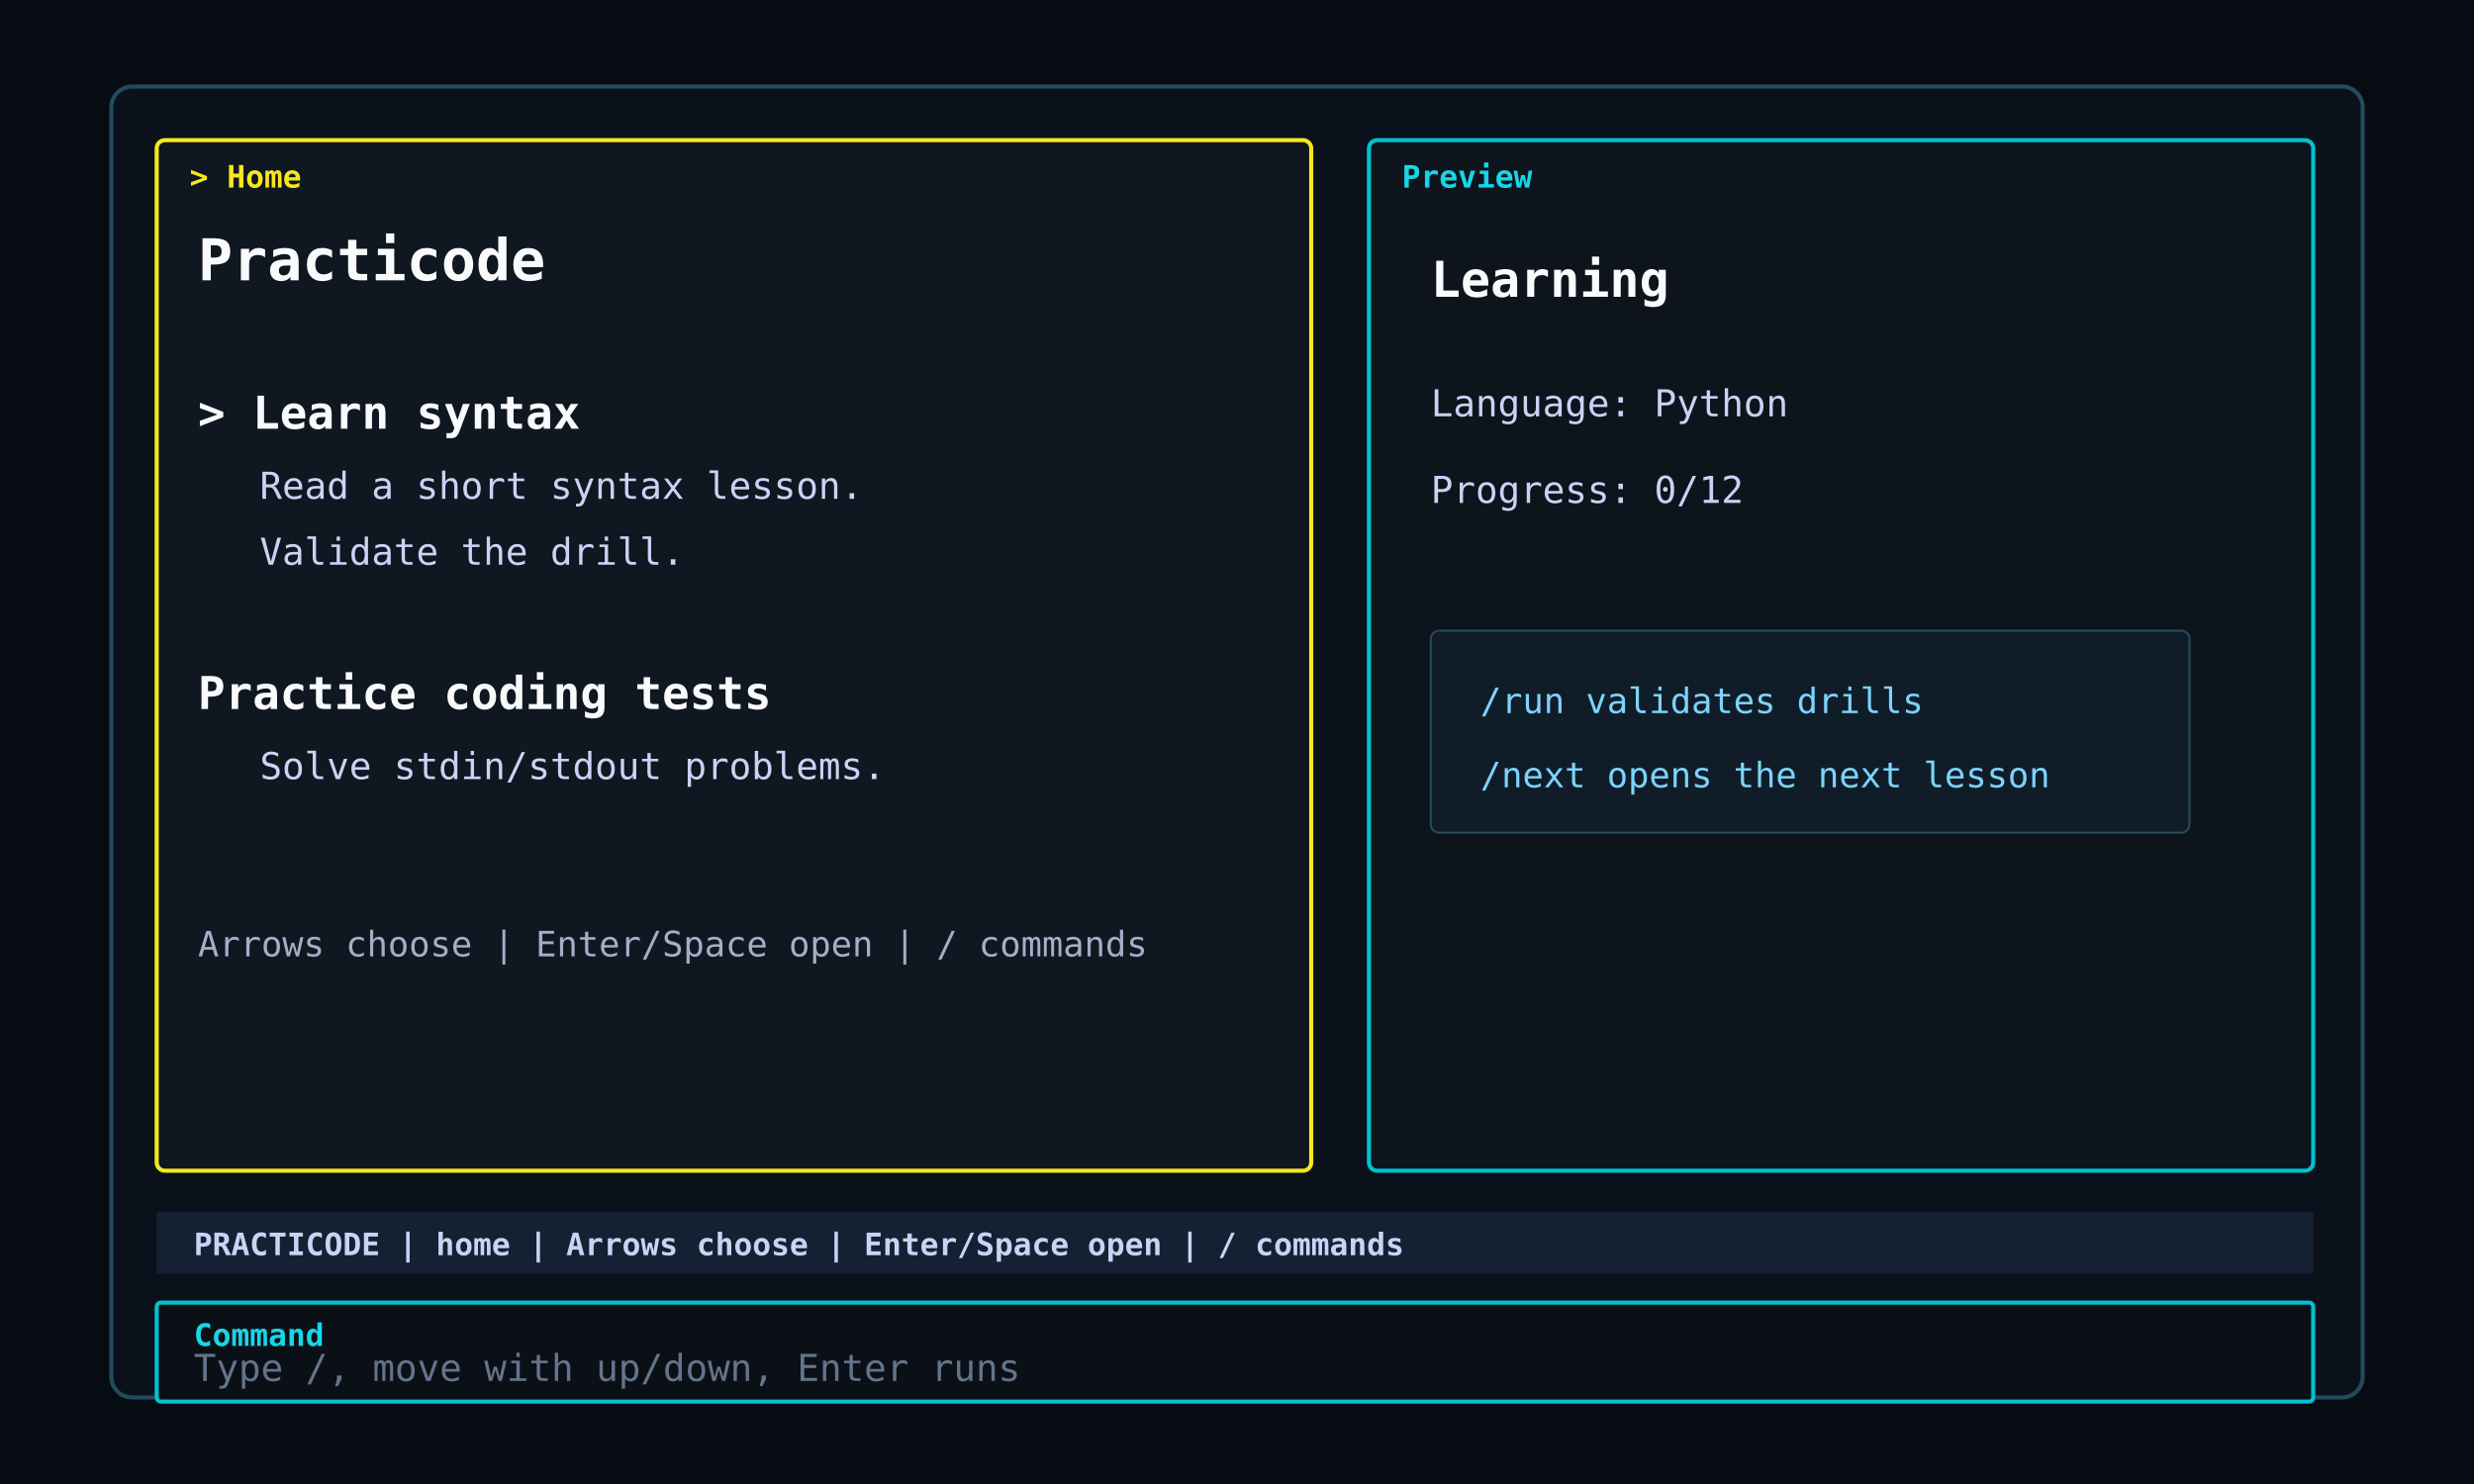
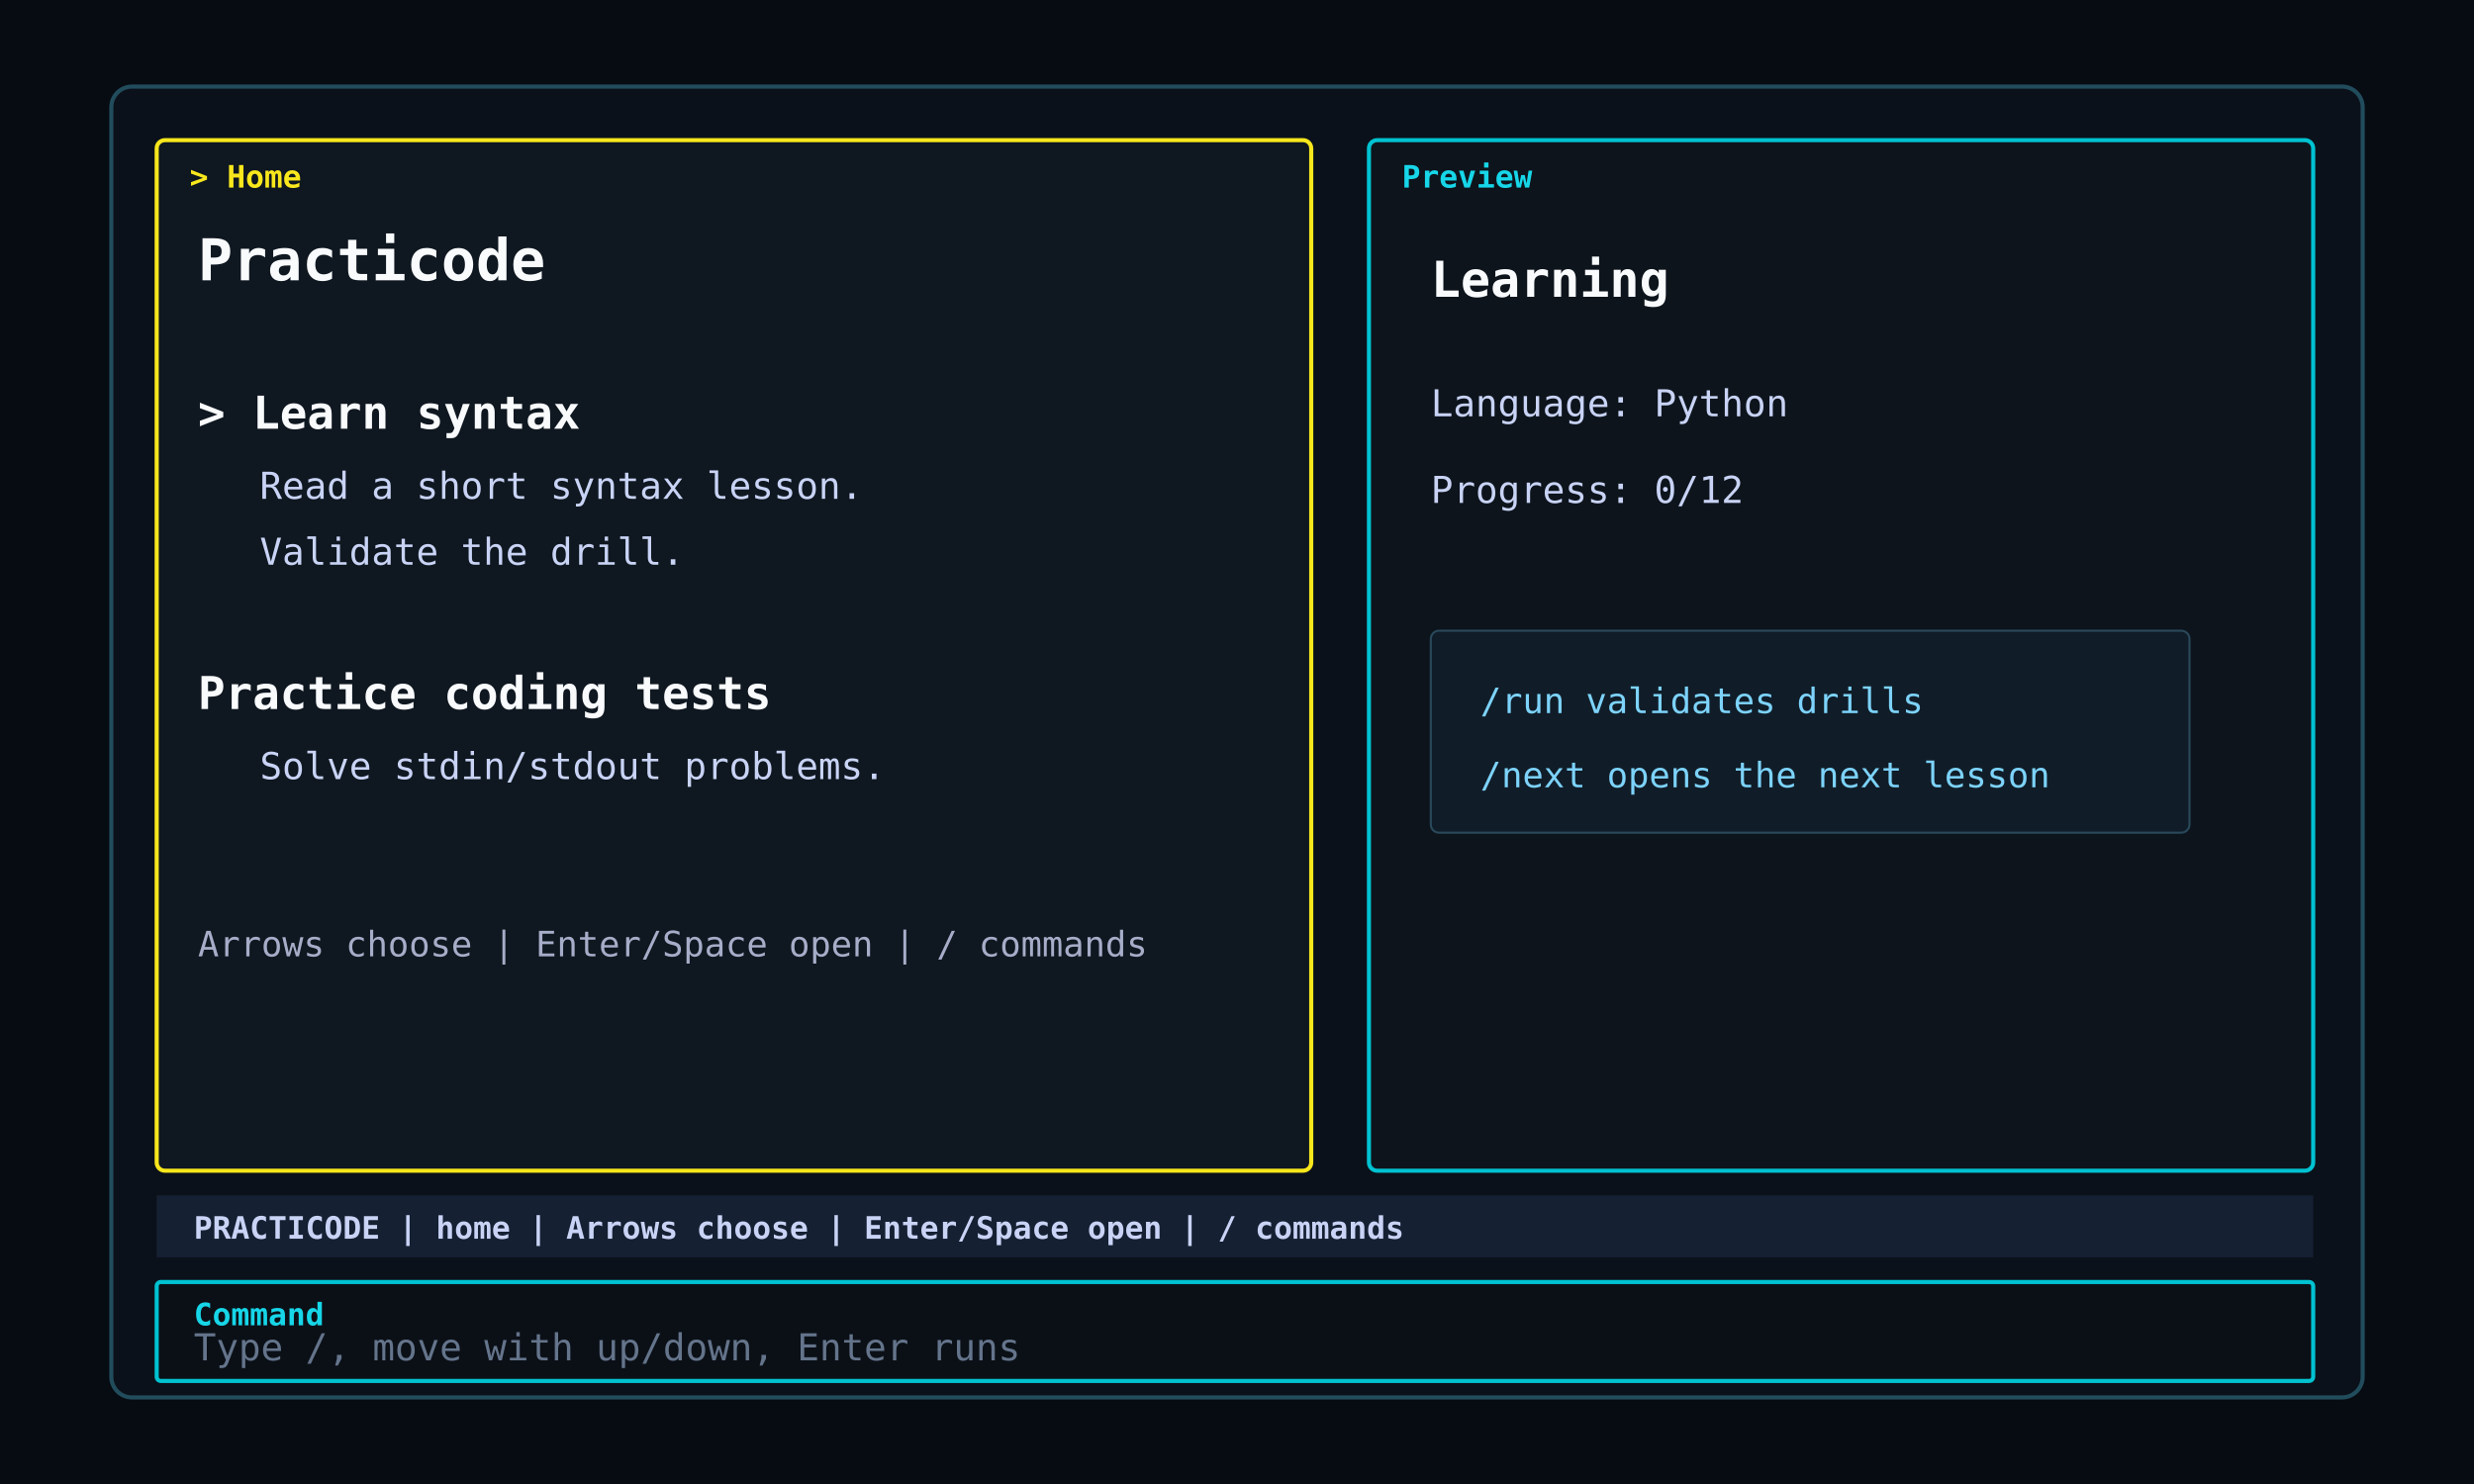
<svg xmlns="http://www.w3.org/2000/svg" width="1200" height="720" viewBox="0 0 1200 720" fill="none">
  <rect width="1200" height="720" fill="#070b12" />
  <rect x="54" y="42" width="1092" height="636" rx="10" fill="#0b111a" stroke="#214c5c" stroke-width="2" />
  <rect x="76" y="68" width="560" height="500" rx="4" fill="#0f1720" stroke="#f8e71c" stroke-width="2" />
  <rect x="664" y="68" width="458" height="500" rx="4" fill="#0d141c" stroke="#00c2d1" stroke-width="2" />
  <text x="92" y="91" fill="#f8e71c" font-family="SFMono-Regular, Menlo, Consolas, monospace" font-size="15" font-weight="700">&gt; Home</text>
  <text x="680" y="91" fill="#16d6e8" font-family="SFMono-Regular, Menlo, Consolas, monospace" font-size="15" font-weight="700">Preview</text>
  <text x="96" y="136" fill="#f8fafc" font-family="SFMono-Regular, Menlo, Consolas, monospace" font-size="28" font-weight="700">Practicode</text>
  <text x="96" y="208" fill="#f8fafc" font-family="SFMono-Regular, Menlo, Consolas, monospace" font-size="22" font-weight="700">&gt; Learn syntax</text>
  <text x="126" y="242" fill="#c8d3f5" font-family="SFMono-Regular, Menlo, Consolas, monospace" font-size="18">Read a short syntax lesson.</text>
  <text x="126" y="274" fill="#c8d3f5" font-family="SFMono-Regular, Menlo, Consolas, monospace" font-size="18">Validate the drill.</text>
  <text x="96" y="344" fill="#f8fafc" font-family="SFMono-Regular, Menlo, Consolas, monospace" font-size="22" font-weight="700">  Practice coding tests</text>
  <text x="126" y="378" fill="#c8d3f5" font-family="SFMono-Regular, Menlo, Consolas, monospace" font-size="18">Solve stdin/stdout problems.</text>
  <text x="96" y="464" fill="#a6adc8" font-family="SFMono-Regular, Menlo, Consolas, monospace" font-size="17">Arrows choose | Enter/Space open | / commands</text>
  <text x="694" y="144" fill="#f8fafc" font-family="SFMono-Regular, Menlo, Consolas, monospace" font-size="24" font-weight="700">Learning</text>
  <text x="694" y="202" fill="#c8d3f5" font-family="SFMono-Regular, Menlo, Consolas, monospace" font-size="18">Language: Python</text>
  <text x="694" y="244" fill="#c8d3f5" font-family="SFMono-Regular, Menlo, Consolas, monospace" font-size="18">Progress: 0/12</text>
  <rect x="694" y="306" width="368" height="98" rx="4" fill="#101d28" stroke="#29495a" />
  <text x="718" y="346" fill="#7dd3fc" font-family="SFMono-Regular, Menlo, Consolas, monospace" font-size="17">/run validates drills</text>
  <text x="718" y="382" fill="#7dd3fc" font-family="SFMono-Regular, Menlo, Consolas, monospace" font-size="17">/next opens the next lesson</text>
-   <rect x="76" y="588" width="1046" height="30" fill="#152033" />
-   <text x="94" y="609" fill="#c8d3f5" font-family="SFMono-Regular, Menlo, Consolas, monospace" font-size="15" font-weight="700">PRACTICODE | home | Arrows choose | Enter/Space open | / commands</text>
-   <rect x="76" y="632" width="1046" height="48" rx="2" fill="#0b1017" stroke="#00c2d1" stroke-width="2" />
-   <text x="94" y="653" fill="#16d6e8" font-family="SFMono-Regular, Menlo, Consolas, monospace" font-size="15" font-weight="700">Command</text>
-   <text x="94" y="670" fill="#64748b" font-family="SFMono-Regular, Menlo, Consolas, monospace" font-size="18">Type /, move with up/down, Enter runs</text>
+   <rect x="76" y="580" width="1046" height="30" fill="#152033" />
+   <text x="94" y="601" fill="#c8d3f5" font-family="SFMono-Regular, Menlo, Consolas, monospace" font-size="15" font-weight="700">PRACTICODE | home | Arrows choose | Enter/Space open | / commands</text>
+   <rect x="76" y="622" width="1046" height="48" rx="2" fill="#0b1017" stroke="#00c2d1" stroke-width="2" />
+   <text x="94" y="643" fill="#16d6e8" font-family="SFMono-Regular, Menlo, Consolas, monospace" font-size="15" font-weight="700">Command</text>
+   <text x="94" y="660" fill="#64748b" font-family="SFMono-Regular, Menlo, Consolas, monospace" font-size="18">Type /, move with up/down, Enter runs</text>
</svg>
